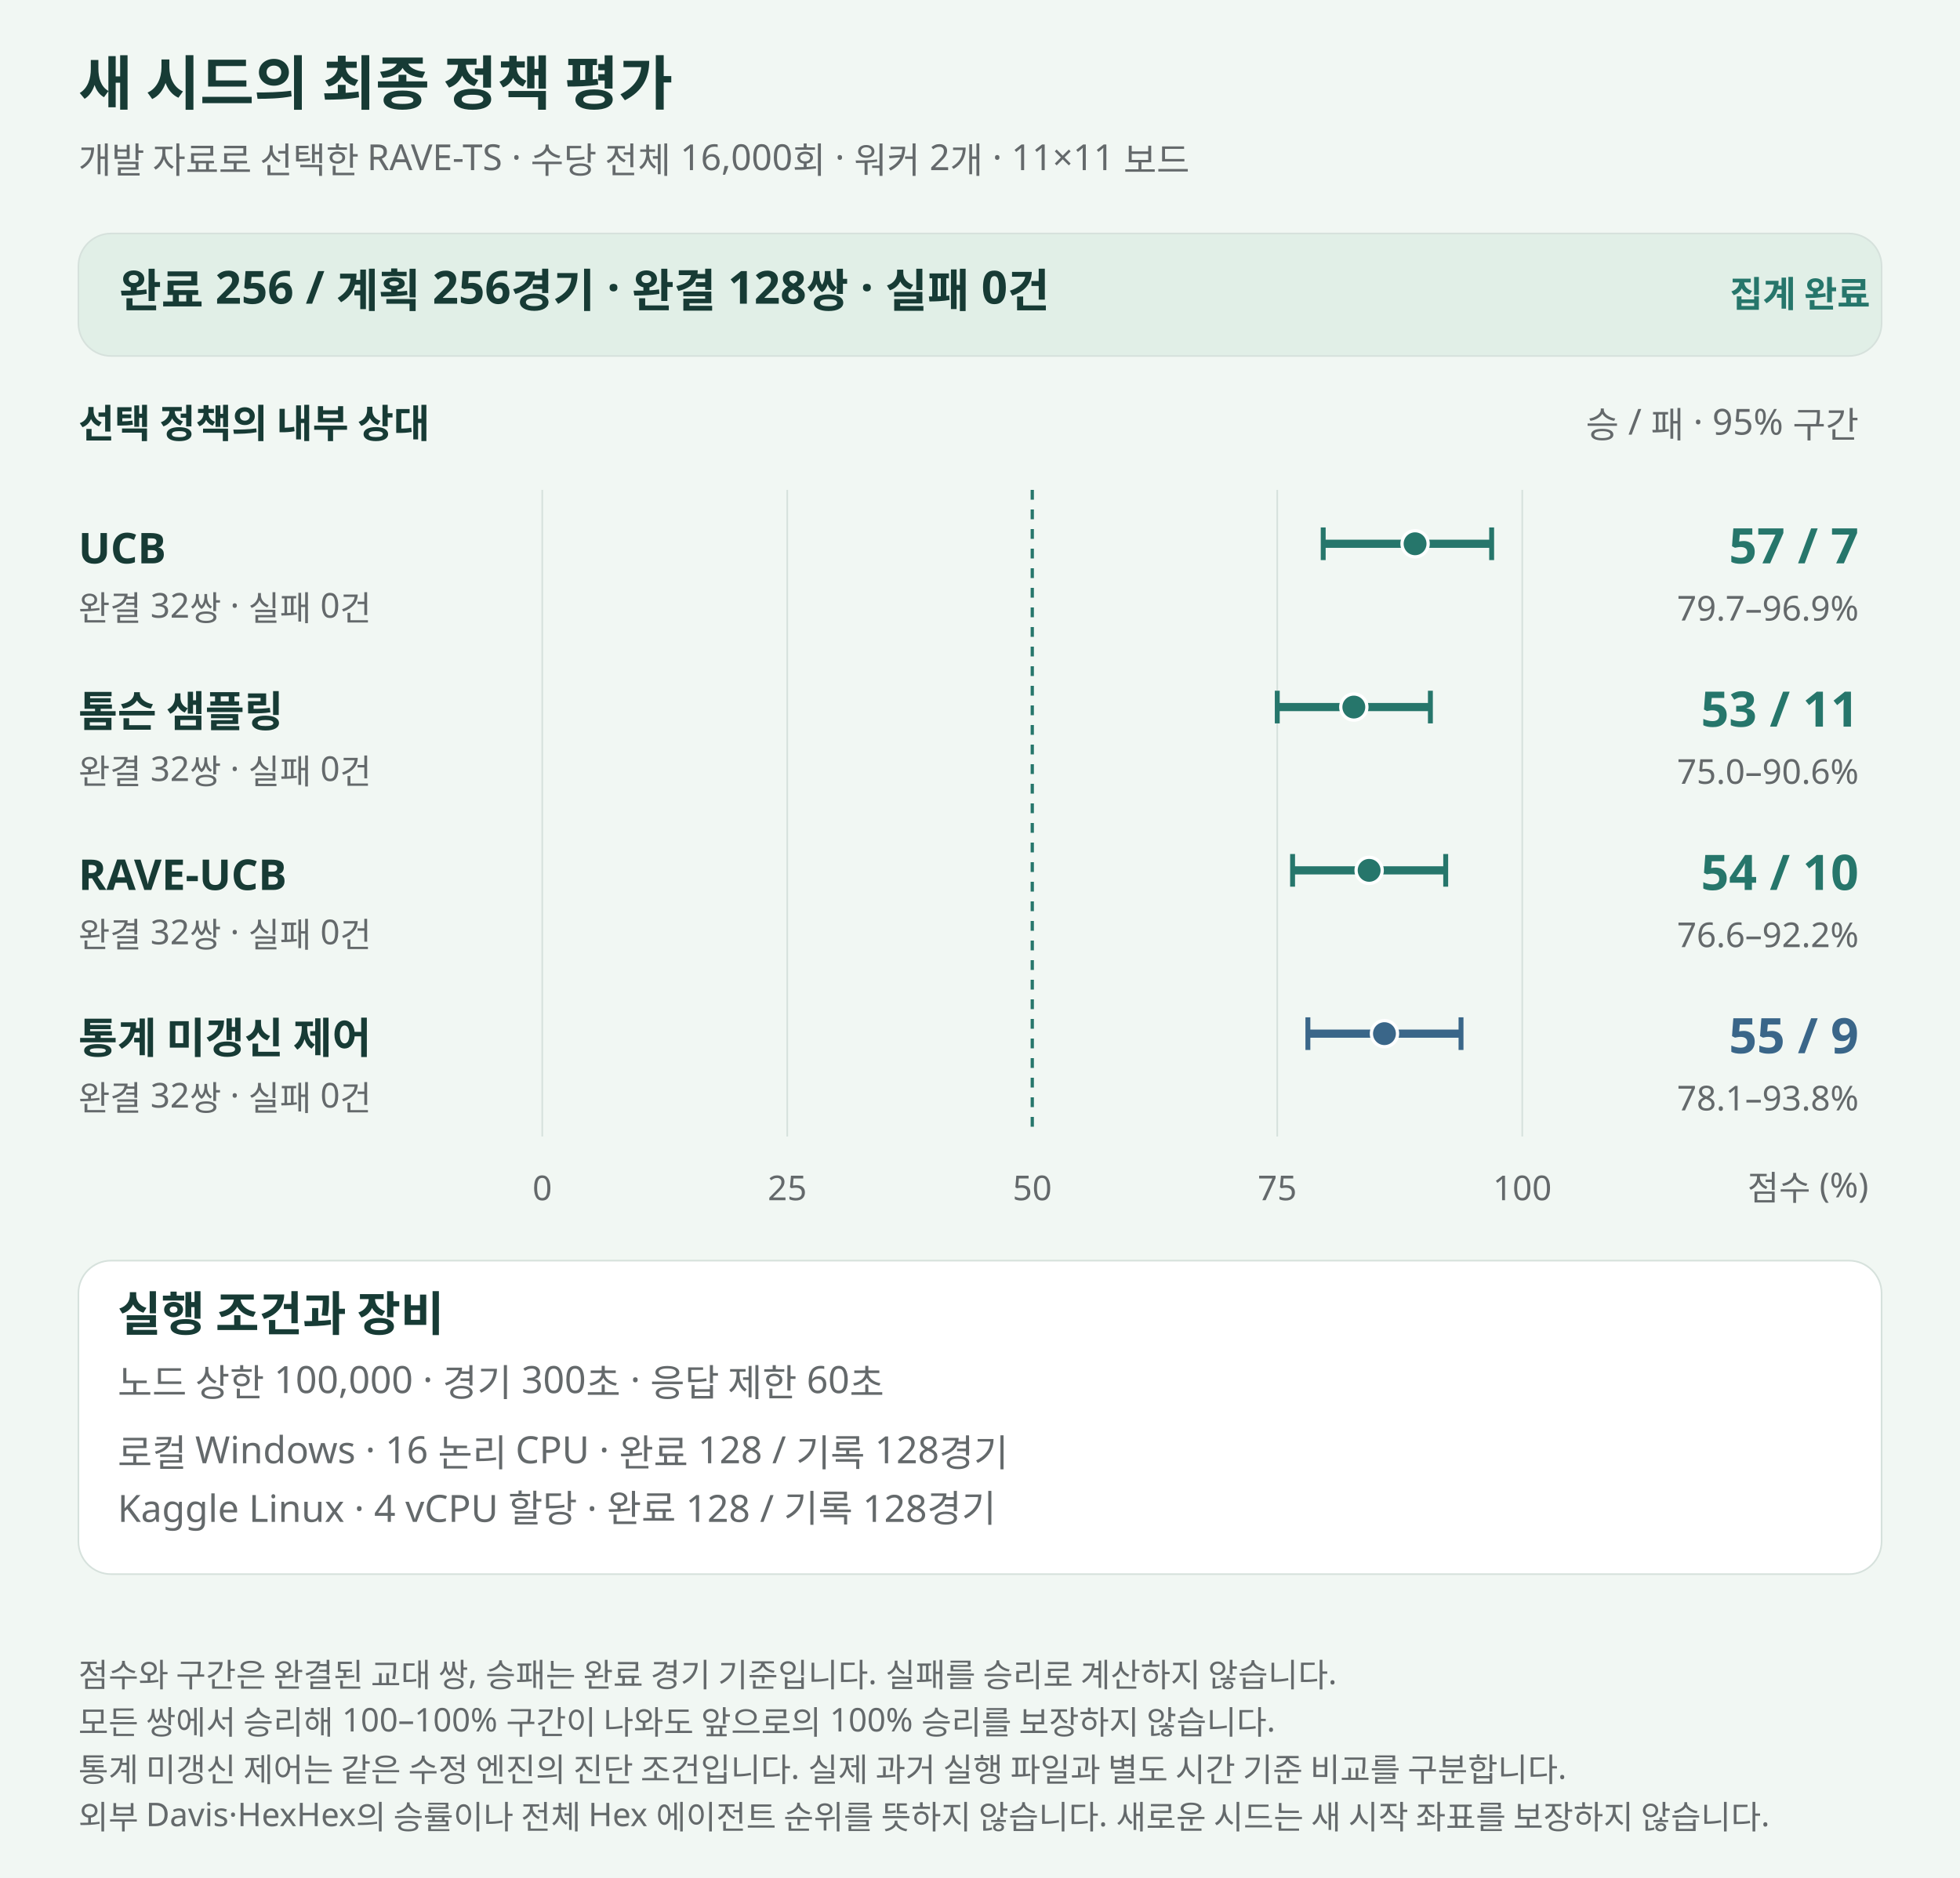
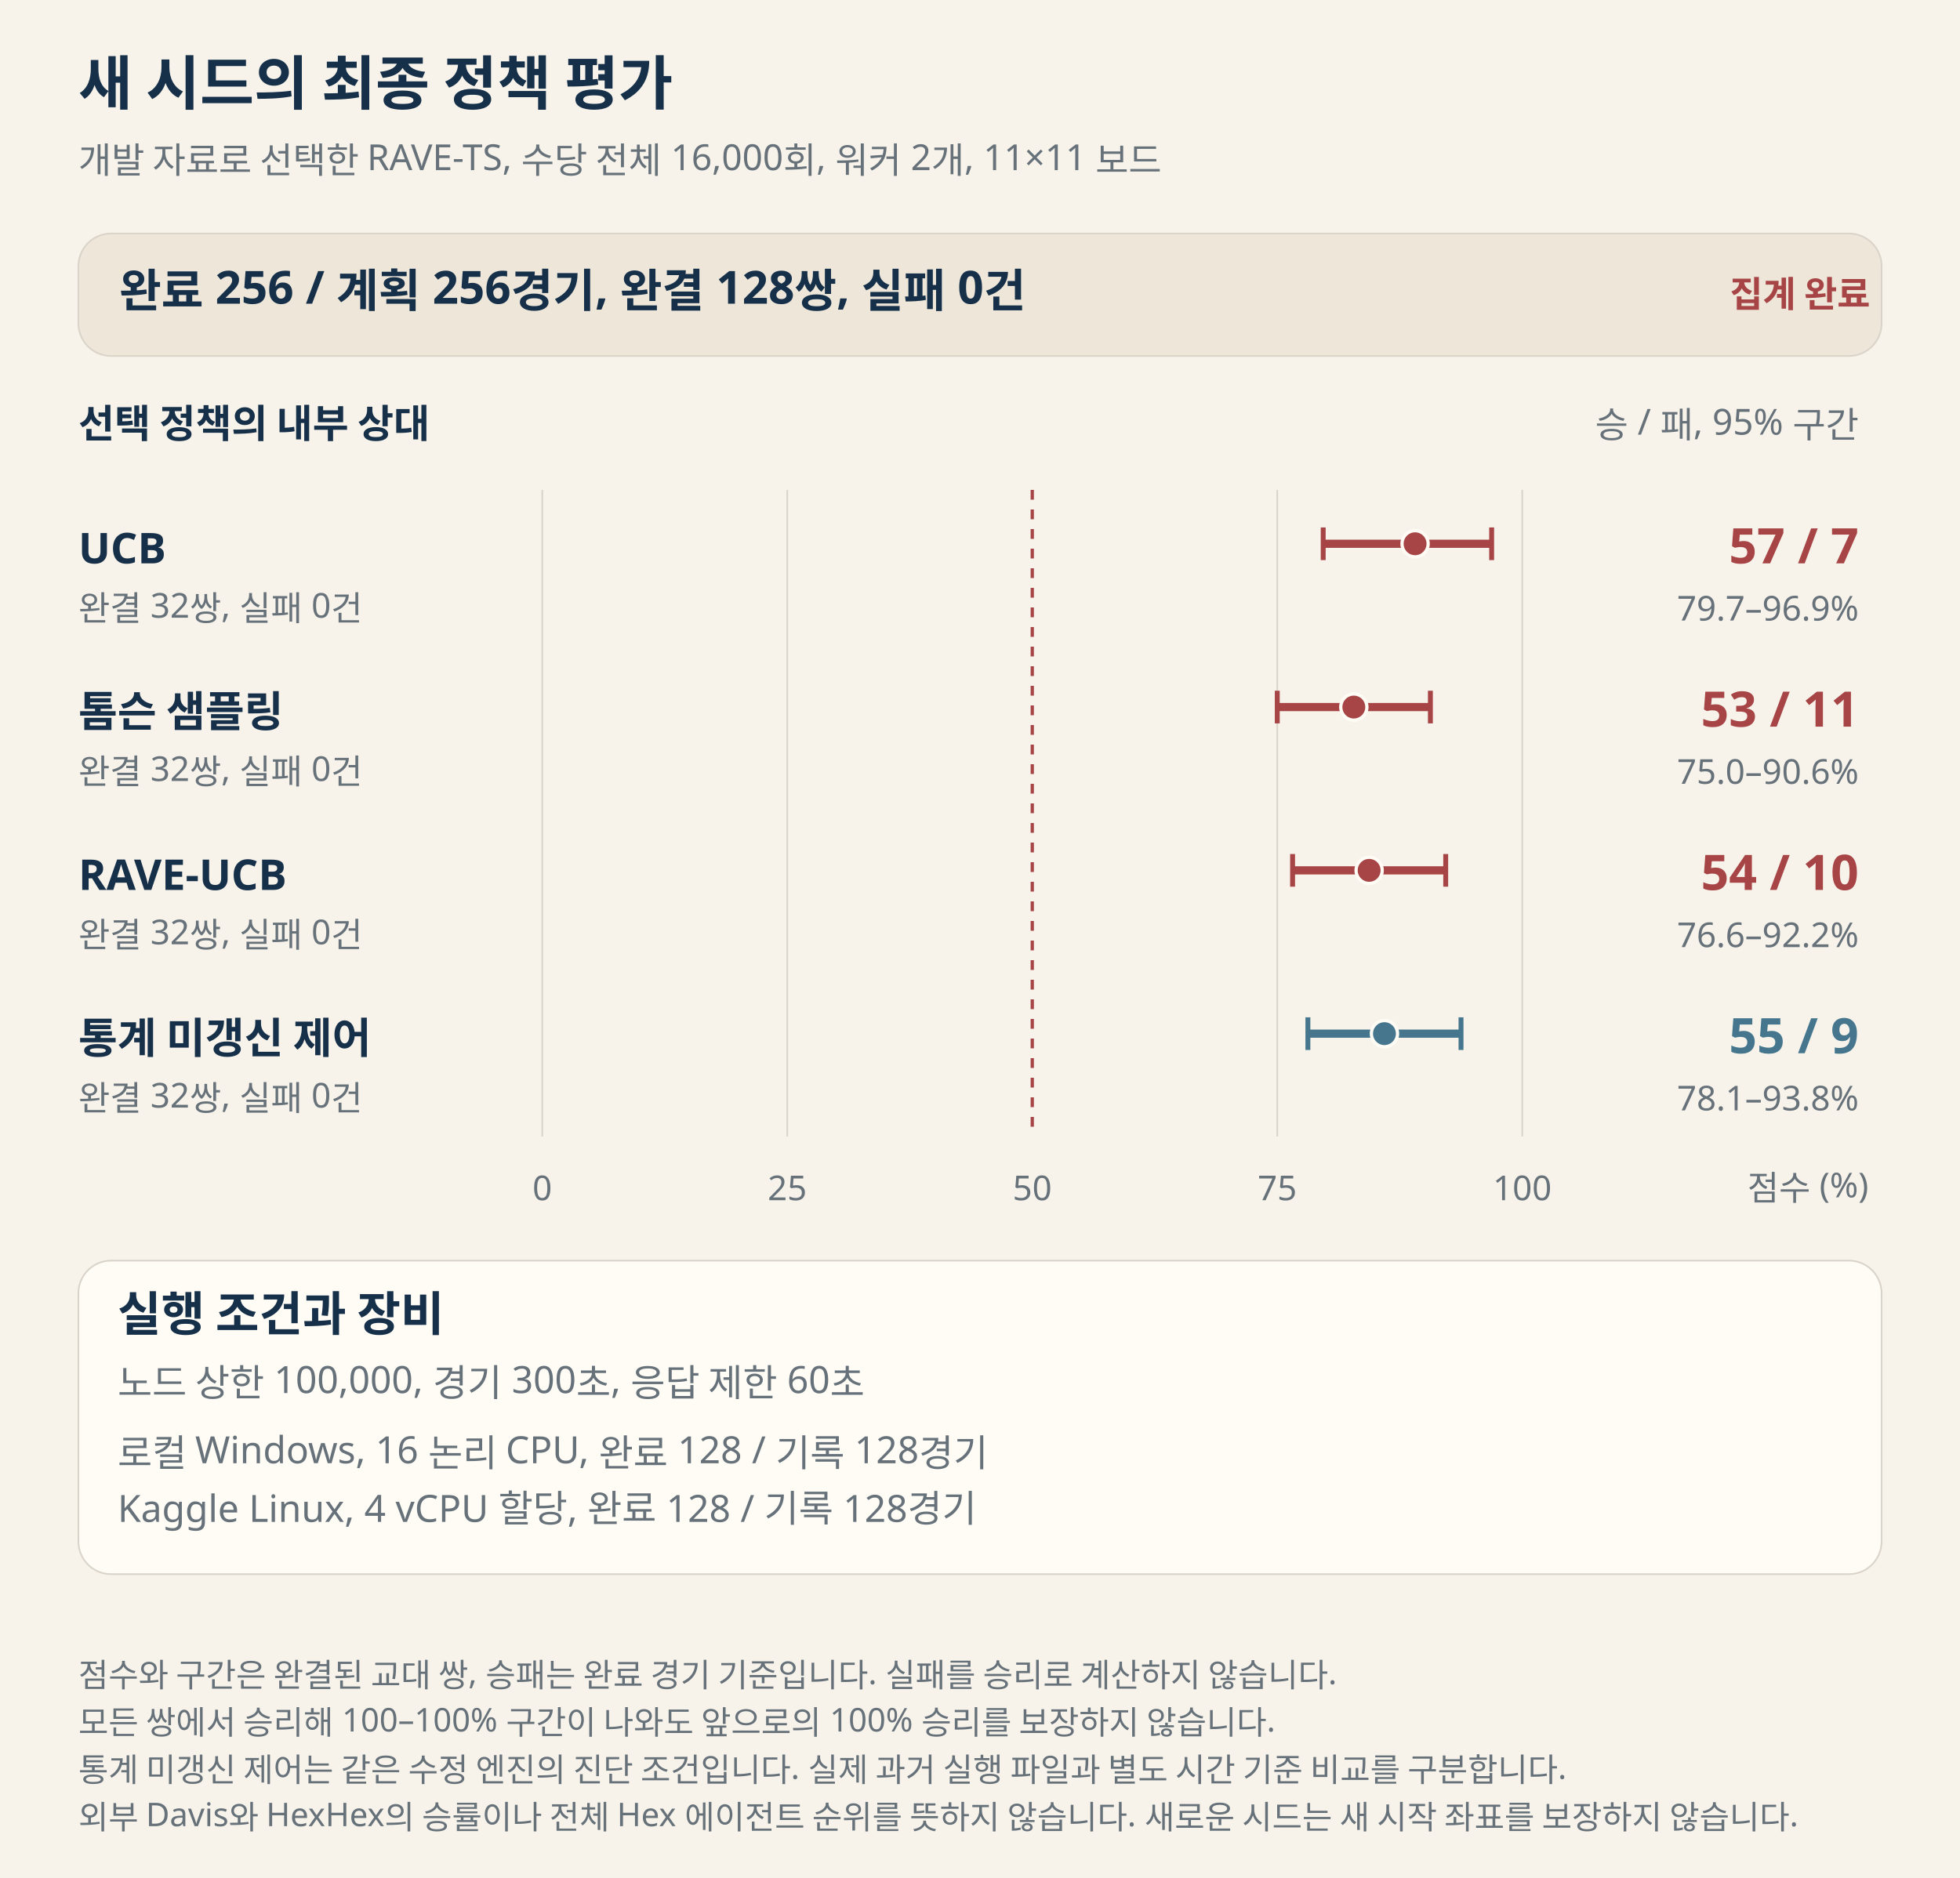
<svg xmlns="http://www.w3.org/2000/svg" width="1200" height="1150" viewBox="0 0 1200 1150" role="img" aria-labelledby="title desc">
  <style>text{font-family:'Noto Sans KR', 'Malgun Gothic', 'Apple SD Gothic Neo', sans-serif;font-variant-numeric:tabular-nums}</style>
-   <rect x="0" y="0" width="1200" height="1150" fill="#F1F7F3" rx="0" stroke-width="1" />
-   <text x="48" y="64" fill="#173B35" font-size="36" font-weight="750" text-anchor="start">새 시드의 최종 정책 평가</text>
-   <text x="48" y="106" fill="#64696B" font-size="22" font-weight="400" text-anchor="start">개발 자료로 선택한 RAVE-TS · 수당 전체 16,000회 · 워커 2개 · 11×11 보드</text>
-   <rect x="48" y="143" width="1104" height="75" fill="#E1EFE7" rx="20" stroke="#D6E1DC" stroke-width="1" />
-   <text x="73" y="188" fill="#173B35" font-size="28" font-weight="750" text-anchor="start">완료 256 / 계획 256경기 · 완결 128쌍 · 실패 0건</text>
-   <text x="1145" y="188" fill="#26766B" font-size="22" font-weight="700" text-anchor="end">집계 완료</text>
-   <text x="48" y="268" fill="#173B35" font-size="24" font-weight="700" text-anchor="start">선택 정책의 내부 상대</text>
-   <text x="1138" y="268" fill="#64696B" font-size="22" font-weight="400" text-anchor="end">승 / 패 · 95% 구간</text>
-   <line x1="332.0" y1="300" x2="332.0" y2="696" stroke="#D6E1DC" stroke-width="1" />
-   <text x="332.0" y="735" fill="#64696B" font-size="21" font-weight="400" text-anchor="middle">0</text>
-   <line x1="482.0" y1="300" x2="482.0" y2="696" stroke="#D6E1DC" stroke-width="1" />
-   <text x="482.0" y="735" fill="#64696B" font-size="21" font-weight="400" text-anchor="middle">25</text>
-   <line x1="632.0" y1="300" x2="632.0" y2="696" stroke="#26766B" stroke-width="2" stroke-dasharray="6 6" />
-   <text x="632.0" y="735" fill="#64696B" font-size="21" font-weight="400" text-anchor="middle">50</text>
-   <line x1="782.0" y1="300" x2="782.0" y2="696" stroke="#D6E1DC" stroke-width="1" />
-   <text x="782.0" y="735" fill="#64696B" font-size="21" font-weight="400" text-anchor="middle">75</text>
-   <line x1="932.0" y1="300" x2="932.0" y2="696" stroke="#D6E1DC" stroke-width="1" />
-   <text x="932.0" y="735" fill="#64696B" font-size="21" font-weight="400" text-anchor="middle">100</text>
-   <text x="48" y="345" fill="#173B35" font-size="26" font-weight="700" text-anchor="start">UCB</text>
-   <line x1="810.125" y1="333" x2="913.25" y2="333" stroke="#26766B" stroke-width="5" />
-   <line x1="810.125" y1="323" x2="810.125" y2="343" stroke="#26766B" stroke-width="3" />
-   <line x1="913.25" y1="323" x2="913.25" y2="343" stroke="#26766B" stroke-width="3" />
-   <circle cx="866.375" cy="333" r="8" fill="#26766B" stroke="#FFFFFF" stroke-width="2" />
-   <text x="48" y="380" fill="#64696B" font-size="21" font-weight="400" text-anchor="start">완결 32쌍 · 실패 0건</text>
-   <text x="1138" y="345" fill="#26766B" font-size="30" font-weight="750" text-anchor="end">57 / 7</text>
-   <text x="1138" y="380" fill="#64696B" font-size="21" font-weight="400" text-anchor="end">79.7–96.9%</text>
-   <text x="48" y="445" fill="#173B35" font-size="26" font-weight="700" text-anchor="start">톰슨 샘플링</text>
-   <line x1="782.0" y1="433" x2="875.75" y2="433" stroke="#26766B" stroke-width="5" />
-   <line x1="782.0" y1="423" x2="782.0" y2="443" stroke="#26766B" stroke-width="3" />
-   <line x1="875.75" y1="423" x2="875.75" y2="443" stroke="#26766B" stroke-width="3" />
-   <circle cx="828.875" cy="433" r="8" fill="#26766B" stroke="#FFFFFF" stroke-width="2" />
-   <text x="48" y="480" fill="#64696B" font-size="21" font-weight="400" text-anchor="start">완결 32쌍 · 실패 0건</text>
-   <text x="1138" y="445" fill="#26766B" font-size="30" font-weight="750" text-anchor="end">53 / 11</text>
-   <text x="1138" y="480" fill="#64696B" font-size="21" font-weight="400" text-anchor="end">75.0–90.6%</text>
-   <text x="48" y="545" fill="#173B35" font-size="26" font-weight="700" text-anchor="start">RAVE-UCB</text>
-   <line x1="791.375" y1="533" x2="885.125" y2="533" stroke="#26766B" stroke-width="5" />
-   <line x1="791.375" y1="523" x2="791.375" y2="543" stroke="#26766B" stroke-width="3" />
-   <line x1="885.125" y1="523" x2="885.125" y2="543" stroke="#26766B" stroke-width="3" />
-   <circle cx="838.25" cy="533" r="8" fill="#26766B" stroke="#FFFFFF" stroke-width="2" />
-   <text x="48" y="580" fill="#64696B" font-size="21" font-weight="400" text-anchor="start">완결 32쌍 · 실패 0건</text>
-   <text x="1138" y="545" fill="#26766B" font-size="30" font-weight="750" text-anchor="end">54 / 10</text>
-   <text x="1138" y="580" fill="#64696B" font-size="21" font-weight="400" text-anchor="end">76.6–92.2%</text>
-   <text x="48" y="645" fill="#173B35" font-size="26" font-weight="700" text-anchor="start">통계 미갱신 제어</text>
-   <line x1="800.75" y1="633" x2="894.5" y2="633" stroke="#3A6689" stroke-width="5" />
-   <line x1="800.75" y1="623" x2="800.75" y2="643" stroke="#3A6689" stroke-width="3" />
-   <line x1="894.5" y1="623" x2="894.5" y2="643" stroke="#3A6689" stroke-width="3" />
-   <circle cx="847.625" cy="633" r="8" fill="#3A6689" stroke="#FFFFFF" stroke-width="2" />
-   <text x="48" y="680" fill="#64696B" font-size="21" font-weight="400" text-anchor="start">완결 32쌍 · 실패 0건</text>
-   <text x="1138" y="645" fill="#3A6689" font-size="30" font-weight="750" text-anchor="end">55 / 9</text>
-   <text x="1138" y="680" fill="#64696B" font-size="21" font-weight="400" text-anchor="end">78.1–93.8%</text>
-   <text x="1144" y="735" fill="#64696B" font-size="21" font-weight="400" text-anchor="end">점수 (%)</text>
-   <rect x="48" y="772" width="1104" height="192" fill="#FFFFFF" rx="20" stroke="#D6E1DC" stroke-width="1" />
-   <text x="72" y="815" fill="#173B35" font-size="29" font-weight="750" text-anchor="start">실행 조건과 장비</text>
-   <text x="72" y="855" fill="#64696B" font-size="23" font-weight="400" text-anchor="start">노드 상한 100,000 · 경기 300초 · 응답 제한 60초</text>
-   <text x="72" y="898" fill="#64696B" font-size="23" font-weight="400" text-anchor="start">로컬 Windows · 16 논리 CPU · 완료 128 / 기록 128경기</text>
-   <text x="72" y="932" fill="#64696B" font-size="23" font-weight="400" text-anchor="start">Kaggle Linux · 4 vCPU 할당 · 완료 128 / 기록 128경기</text>
-   <text x="48" y="1033" fill="#64696B" font-size="20" font-weight="400" text-anchor="start">점수와 구간은 완결된 교대 쌍, 승패는 완료 경기 기준입니다. 실패를 승리로 계산하지 않습니다.</text>
-   <text x="48" y="1062" fill="#64696B" font-size="20" font-weight="400" text-anchor="start">모든 쌍에서 승리해 100–100% 구간이 나와도 앞으로의 100% 승리를 보장하지 않습니다.</text>
-   <text x="48" y="1091" fill="#64696B" font-size="20" font-weight="400" text-anchor="start">통계 미갱신 제어는 같은 수정 엔진의 진단 조건입니다. 실제 과거 실행 파일과 별도 시간 기준 비교를 구분합니다.</text>
-   <text x="48" y="1120" fill="#64696B" font-size="20" font-weight="400" text-anchor="start">외부 Davis·HexHex의 승률이나 전체 Hex 에이전트 순위를 뜻하지 않습니다. 새로운 시드는 새 시작 좌표를 보장하지 않습니다.</text>
+   <rect x="0" y="0" width="1200" height="1150" fill="#F7F3EA" rx="0" stroke-width="1" />
+   <text x="48" y="64" fill="#17304A" font-size="36" font-weight="750" text-anchor="start">새 시드의 최종 정책 평가</text>
+   <text x="48" y="106" fill="#66717A" font-size="22" font-weight="400" text-anchor="start">개발 자료로 선택한 RAVE-TS, 수당 전체 16,000회, 워커 2개, 11×11 보드</text>
+   <rect x="48" y="143" width="1104" height="75" fill="#EDE6D9" rx="20" stroke="#D9D3C9" stroke-width="1" />
+   <text x="73" y="188" fill="#17304A" font-size="28" font-weight="750" text-anchor="start">완료 256 / 계획 256경기, 완결 128쌍, 실패 0건</text>
+   <text x="1145" y="188" fill="#A74445" font-size="22" font-weight="700" text-anchor="end">집계 완료</text>
+   <text x="48" y="268" fill="#17304A" font-size="24" font-weight="700" text-anchor="start">선택 정책의 내부 상대</text>
+   <text x="1138" y="268" fill="#66717A" font-size="22" font-weight="400" text-anchor="end">승 / 패, 95% 구간</text>
+   <line x1="332.0" y1="300" x2="332.0" y2="696" stroke="#D9D3C9" stroke-width="1" />
+   <text x="332.0" y="735" fill="#66717A" font-size="21" font-weight="400" text-anchor="middle">0</text>
+   <line x1="482.0" y1="300" x2="482.0" y2="696" stroke="#D9D3C9" stroke-width="1" />
+   <text x="482.0" y="735" fill="#66717A" font-size="21" font-weight="400" text-anchor="middle">25</text>
+   <line x1="632.0" y1="300" x2="632.0" y2="696" stroke="#A74445" stroke-width="2" stroke-dasharray="6 6" />
+   <text x="632.0" y="735" fill="#66717A" font-size="21" font-weight="400" text-anchor="middle">50</text>
+   <line x1="782.0" y1="300" x2="782.0" y2="696" stroke="#D9D3C9" stroke-width="1" />
+   <text x="782.0" y="735" fill="#66717A" font-size="21" font-weight="400" text-anchor="middle">75</text>
+   <line x1="932.0" y1="300" x2="932.0" y2="696" stroke="#D9D3C9" stroke-width="1" />
+   <text x="932.0" y="735" fill="#66717A" font-size="21" font-weight="400" text-anchor="middle">100</text>
+   <text x="48" y="345" fill="#17304A" font-size="26" font-weight="700" text-anchor="start">UCB</text>
+   <line x1="810.125" y1="333" x2="913.25" y2="333" stroke="#A74445" stroke-width="5" />
+   <line x1="810.125" y1="323" x2="810.125" y2="343" stroke="#A74445" stroke-width="3" />
+   <line x1="913.25" y1="323" x2="913.25" y2="343" stroke="#A74445" stroke-width="3" />
+   <circle cx="866.375" cy="333" r="8" fill="#A74445" stroke="#FFFCF6" stroke-width="2" />
+   <text x="48" y="380" fill="#66717A" font-size="21" font-weight="400" text-anchor="start">완결 32쌍, 실패 0건</text>
+   <text x="1138" y="345" fill="#A74445" font-size="30" font-weight="750" text-anchor="end">57 / 7</text>
+   <text x="1138" y="380" fill="#66717A" font-size="21" font-weight="400" text-anchor="end">79.7–96.9%</text>
+   <text x="48" y="445" fill="#17304A" font-size="26" font-weight="700" text-anchor="start">톰슨 샘플링</text>
+   <line x1="782.0" y1="433" x2="875.75" y2="433" stroke="#A74445" stroke-width="5" />
+   <line x1="782.0" y1="423" x2="782.0" y2="443" stroke="#A74445" stroke-width="3" />
+   <line x1="875.75" y1="423" x2="875.75" y2="443" stroke="#A74445" stroke-width="3" />
+   <circle cx="828.875" cy="433" r="8" fill="#A74445" stroke="#FFFCF6" stroke-width="2" />
+   <text x="48" y="480" fill="#66717A" font-size="21" font-weight="400" text-anchor="start">완결 32쌍, 실패 0건</text>
+   <text x="1138" y="445" fill="#A74445" font-size="30" font-weight="750" text-anchor="end">53 / 11</text>
+   <text x="1138" y="480" fill="#66717A" font-size="21" font-weight="400" text-anchor="end">75.0–90.6%</text>
+   <text x="48" y="545" fill="#17304A" font-size="26" font-weight="700" text-anchor="start">RAVE-UCB</text>
+   <line x1="791.375" y1="533" x2="885.125" y2="533" stroke="#A74445" stroke-width="5" />
+   <line x1="791.375" y1="523" x2="791.375" y2="543" stroke="#A74445" stroke-width="3" />
+   <line x1="885.125" y1="523" x2="885.125" y2="543" stroke="#A74445" stroke-width="3" />
+   <circle cx="838.25" cy="533" r="8" fill="#A74445" stroke="#FFFCF6" stroke-width="2" />
+   <text x="48" y="580" fill="#66717A" font-size="21" font-weight="400" text-anchor="start">완결 32쌍, 실패 0건</text>
+   <text x="1138" y="545" fill="#A74445" font-size="30" font-weight="750" text-anchor="end">54 / 10</text>
+   <text x="1138" y="580" fill="#66717A" font-size="21" font-weight="400" text-anchor="end">76.6–92.2%</text>
+   <text x="48" y="645" fill="#17304A" font-size="26" font-weight="700" text-anchor="start">통계 미갱신 제어</text>
+   <line x1="800.75" y1="633" x2="894.5" y2="633" stroke="#45768D" stroke-width="5" />
+   <line x1="800.75" y1="623" x2="800.75" y2="643" stroke="#45768D" stroke-width="3" />
+   <line x1="894.5" y1="623" x2="894.5" y2="643" stroke="#45768D" stroke-width="3" />
+   <circle cx="847.625" cy="633" r="8" fill="#45768D" stroke="#FFFCF6" stroke-width="2" />
+   <text x="48" y="680" fill="#66717A" font-size="21" font-weight="400" text-anchor="start">완결 32쌍, 실패 0건</text>
+   <text x="1138" y="645" fill="#45768D" font-size="30" font-weight="750" text-anchor="end">55 / 9</text>
+   <text x="1138" y="680" fill="#66717A" font-size="21" font-weight="400" text-anchor="end">78.1–93.8%</text>
+   <text x="1144" y="735" fill="#66717A" font-size="21" font-weight="400" text-anchor="end">점수 (%)</text>
+   <rect x="48" y="772" width="1104" height="192" fill="#FFFCF6" rx="20" stroke="#D9D3C9" stroke-width="1" />
+   <text x="72" y="815" fill="#17304A" font-size="29" font-weight="750" text-anchor="start">실행 조건과 장비</text>
+   <text x="72" y="855" fill="#66717A" font-size="23" font-weight="400" text-anchor="start">노드 상한 100,000, 경기 300초, 응답 제한 60초</text>
+   <text x="72" y="898" fill="#66717A" font-size="23" font-weight="400" text-anchor="start">로컬 Windows, 16 논리 CPU, 완료 128 / 기록 128경기</text>
+   <text x="72" y="932" fill="#66717A" font-size="23" font-weight="400" text-anchor="start">Kaggle Linux, 4 vCPU 할당, 완료 128 / 기록 128경기</text>
+   <text x="48" y="1033" fill="#66717A" font-size="20" font-weight="400" text-anchor="start">점수와 구간은 완결된 교대 쌍, 승패는 완료 경기 기준입니다. 실패를 승리로 계산하지 않습니다.</text>
+   <text x="48" y="1062" fill="#66717A" font-size="20" font-weight="400" text-anchor="start">모든 쌍에서 승리해 100–100% 구간이 나와도 앞으로의 100% 승리를 보장하지 않습니다.</text>
+   <text x="48" y="1091" fill="#66717A" font-size="20" font-weight="400" text-anchor="start">통계 미갱신 제어는 같은 수정 엔진의 진단 조건입니다. 실제 과거 실행 파일과 별도 시간 기준 비교를 구분합니다.</text>
+   <text x="48" y="1120" fill="#66717A" font-size="20" font-weight="400" text-anchor="start">외부 Davis와 HexHex의 승률이나 전체 Hex 에이전트 순위를 뜻하지 않습니다. 새로운 시드는 새 시작 좌표를 보장하지 않습니다.</text>
</svg>
